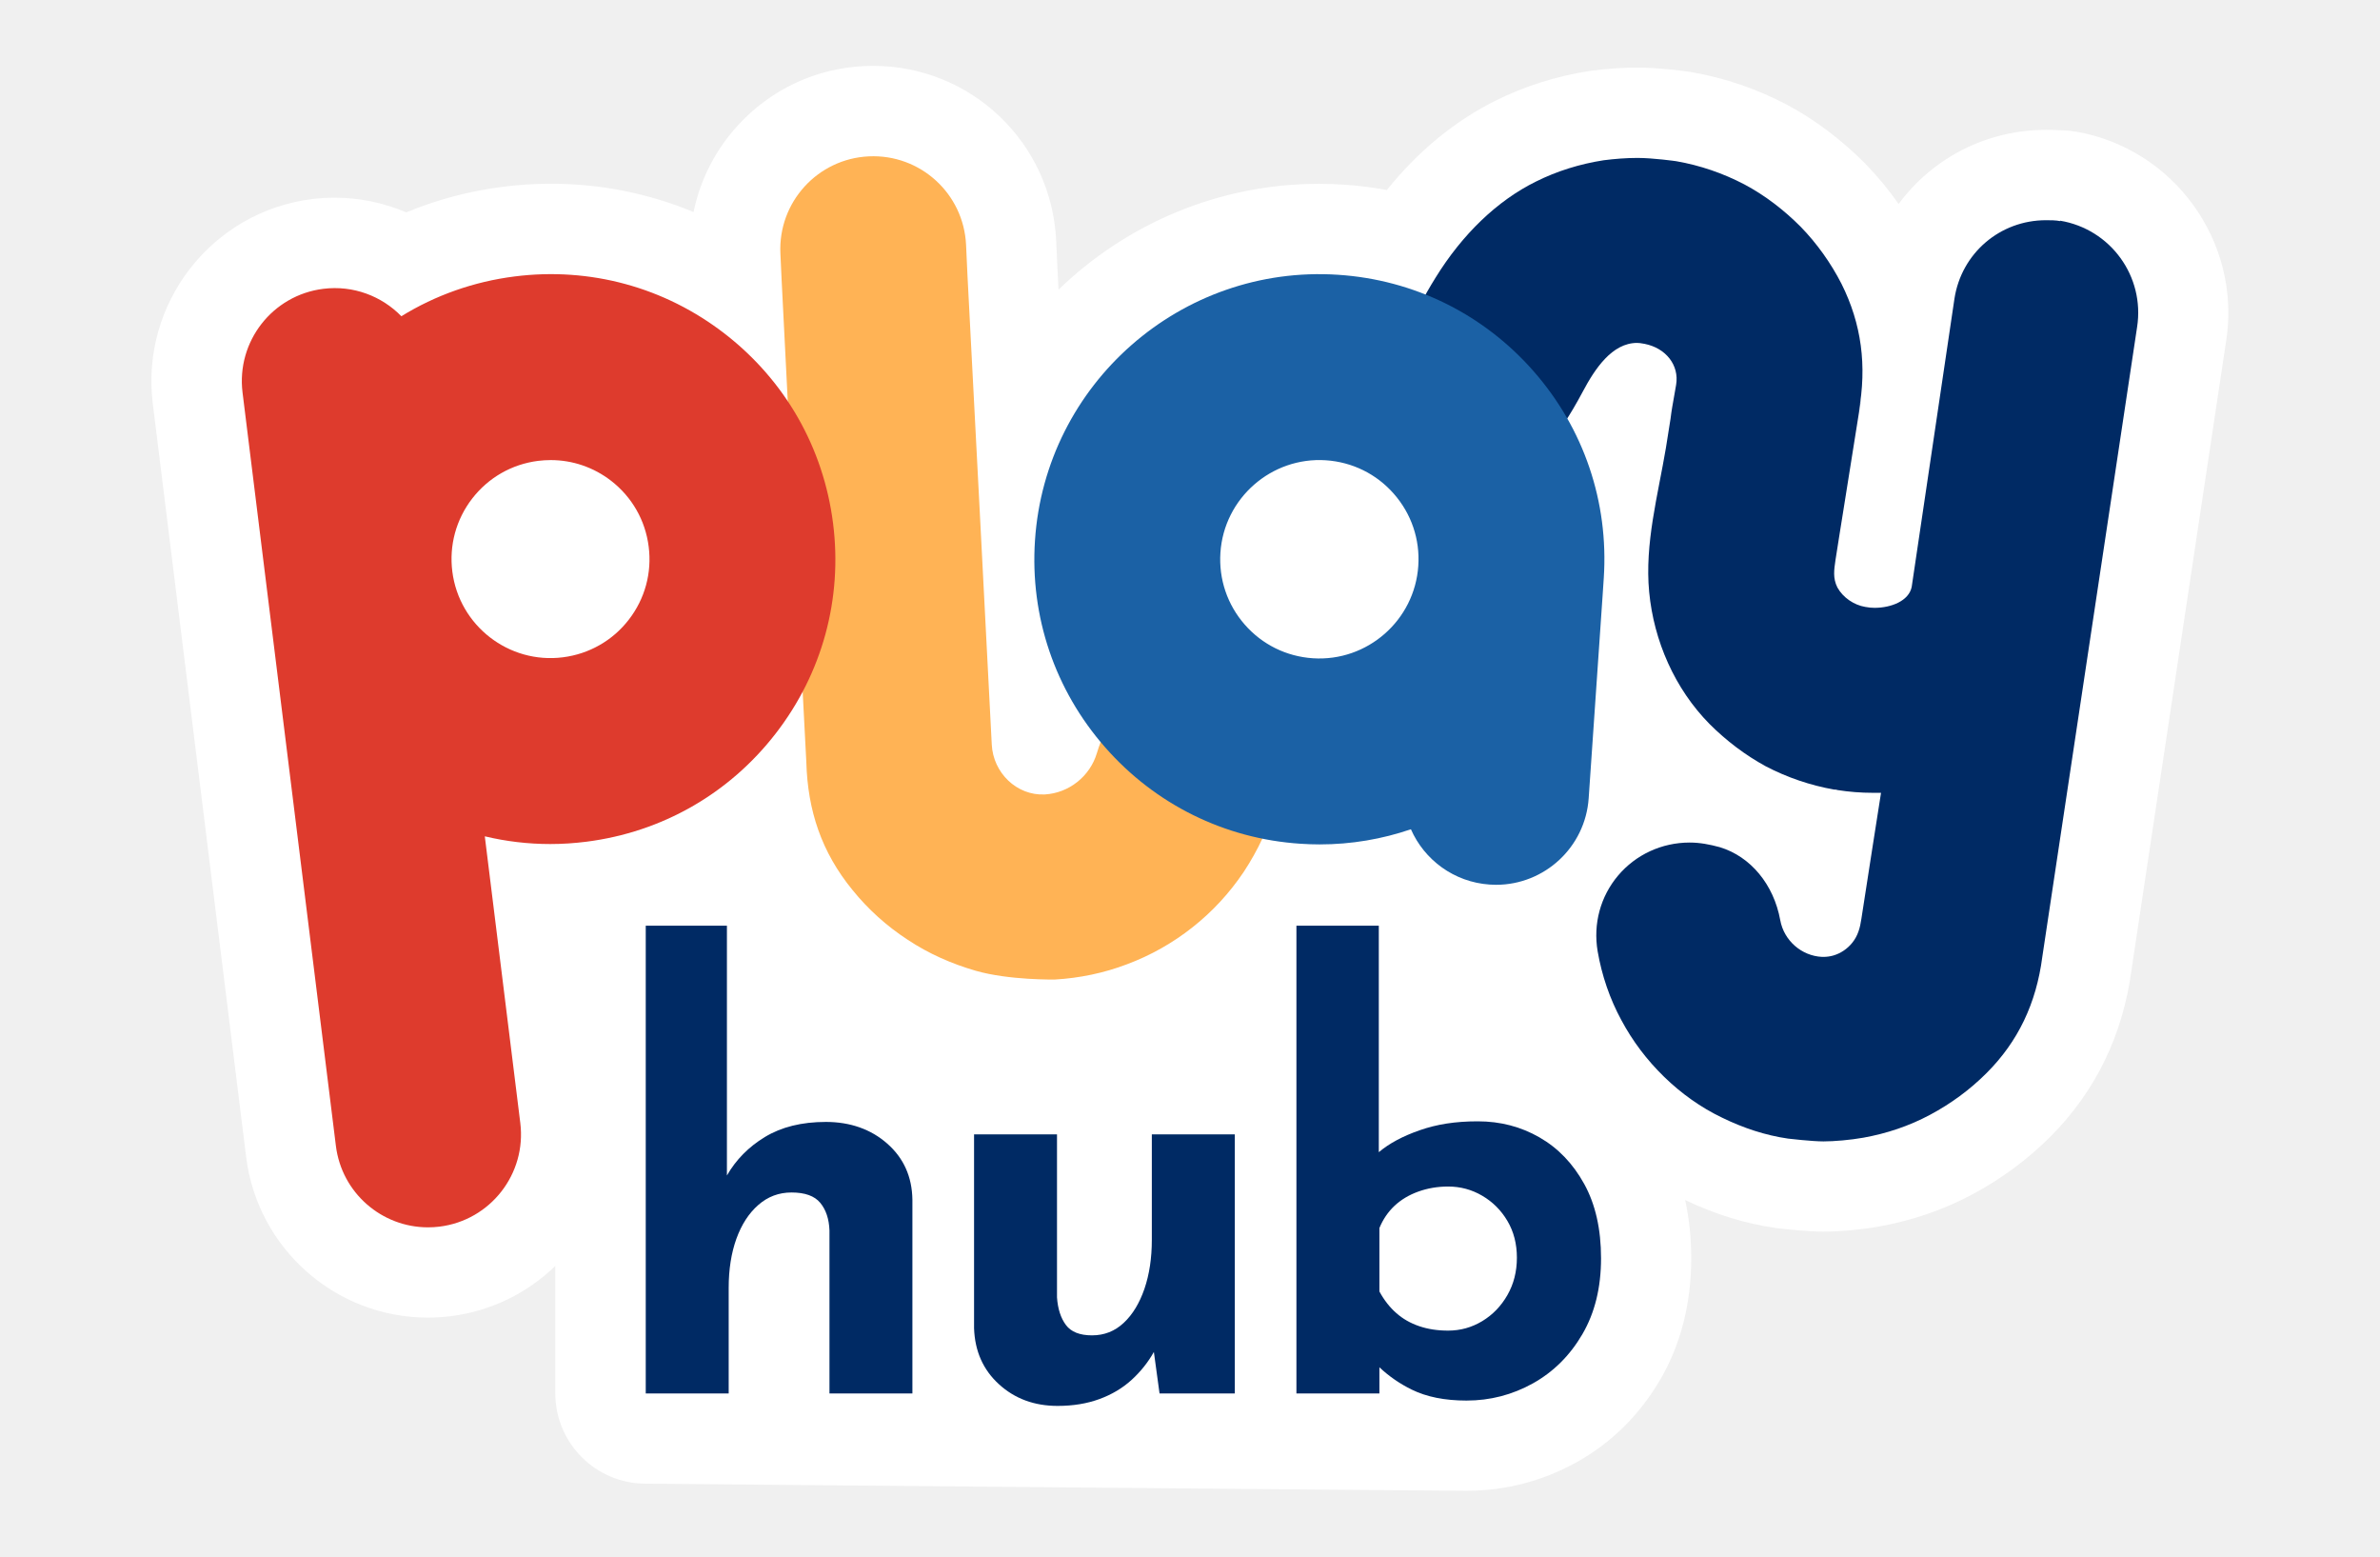
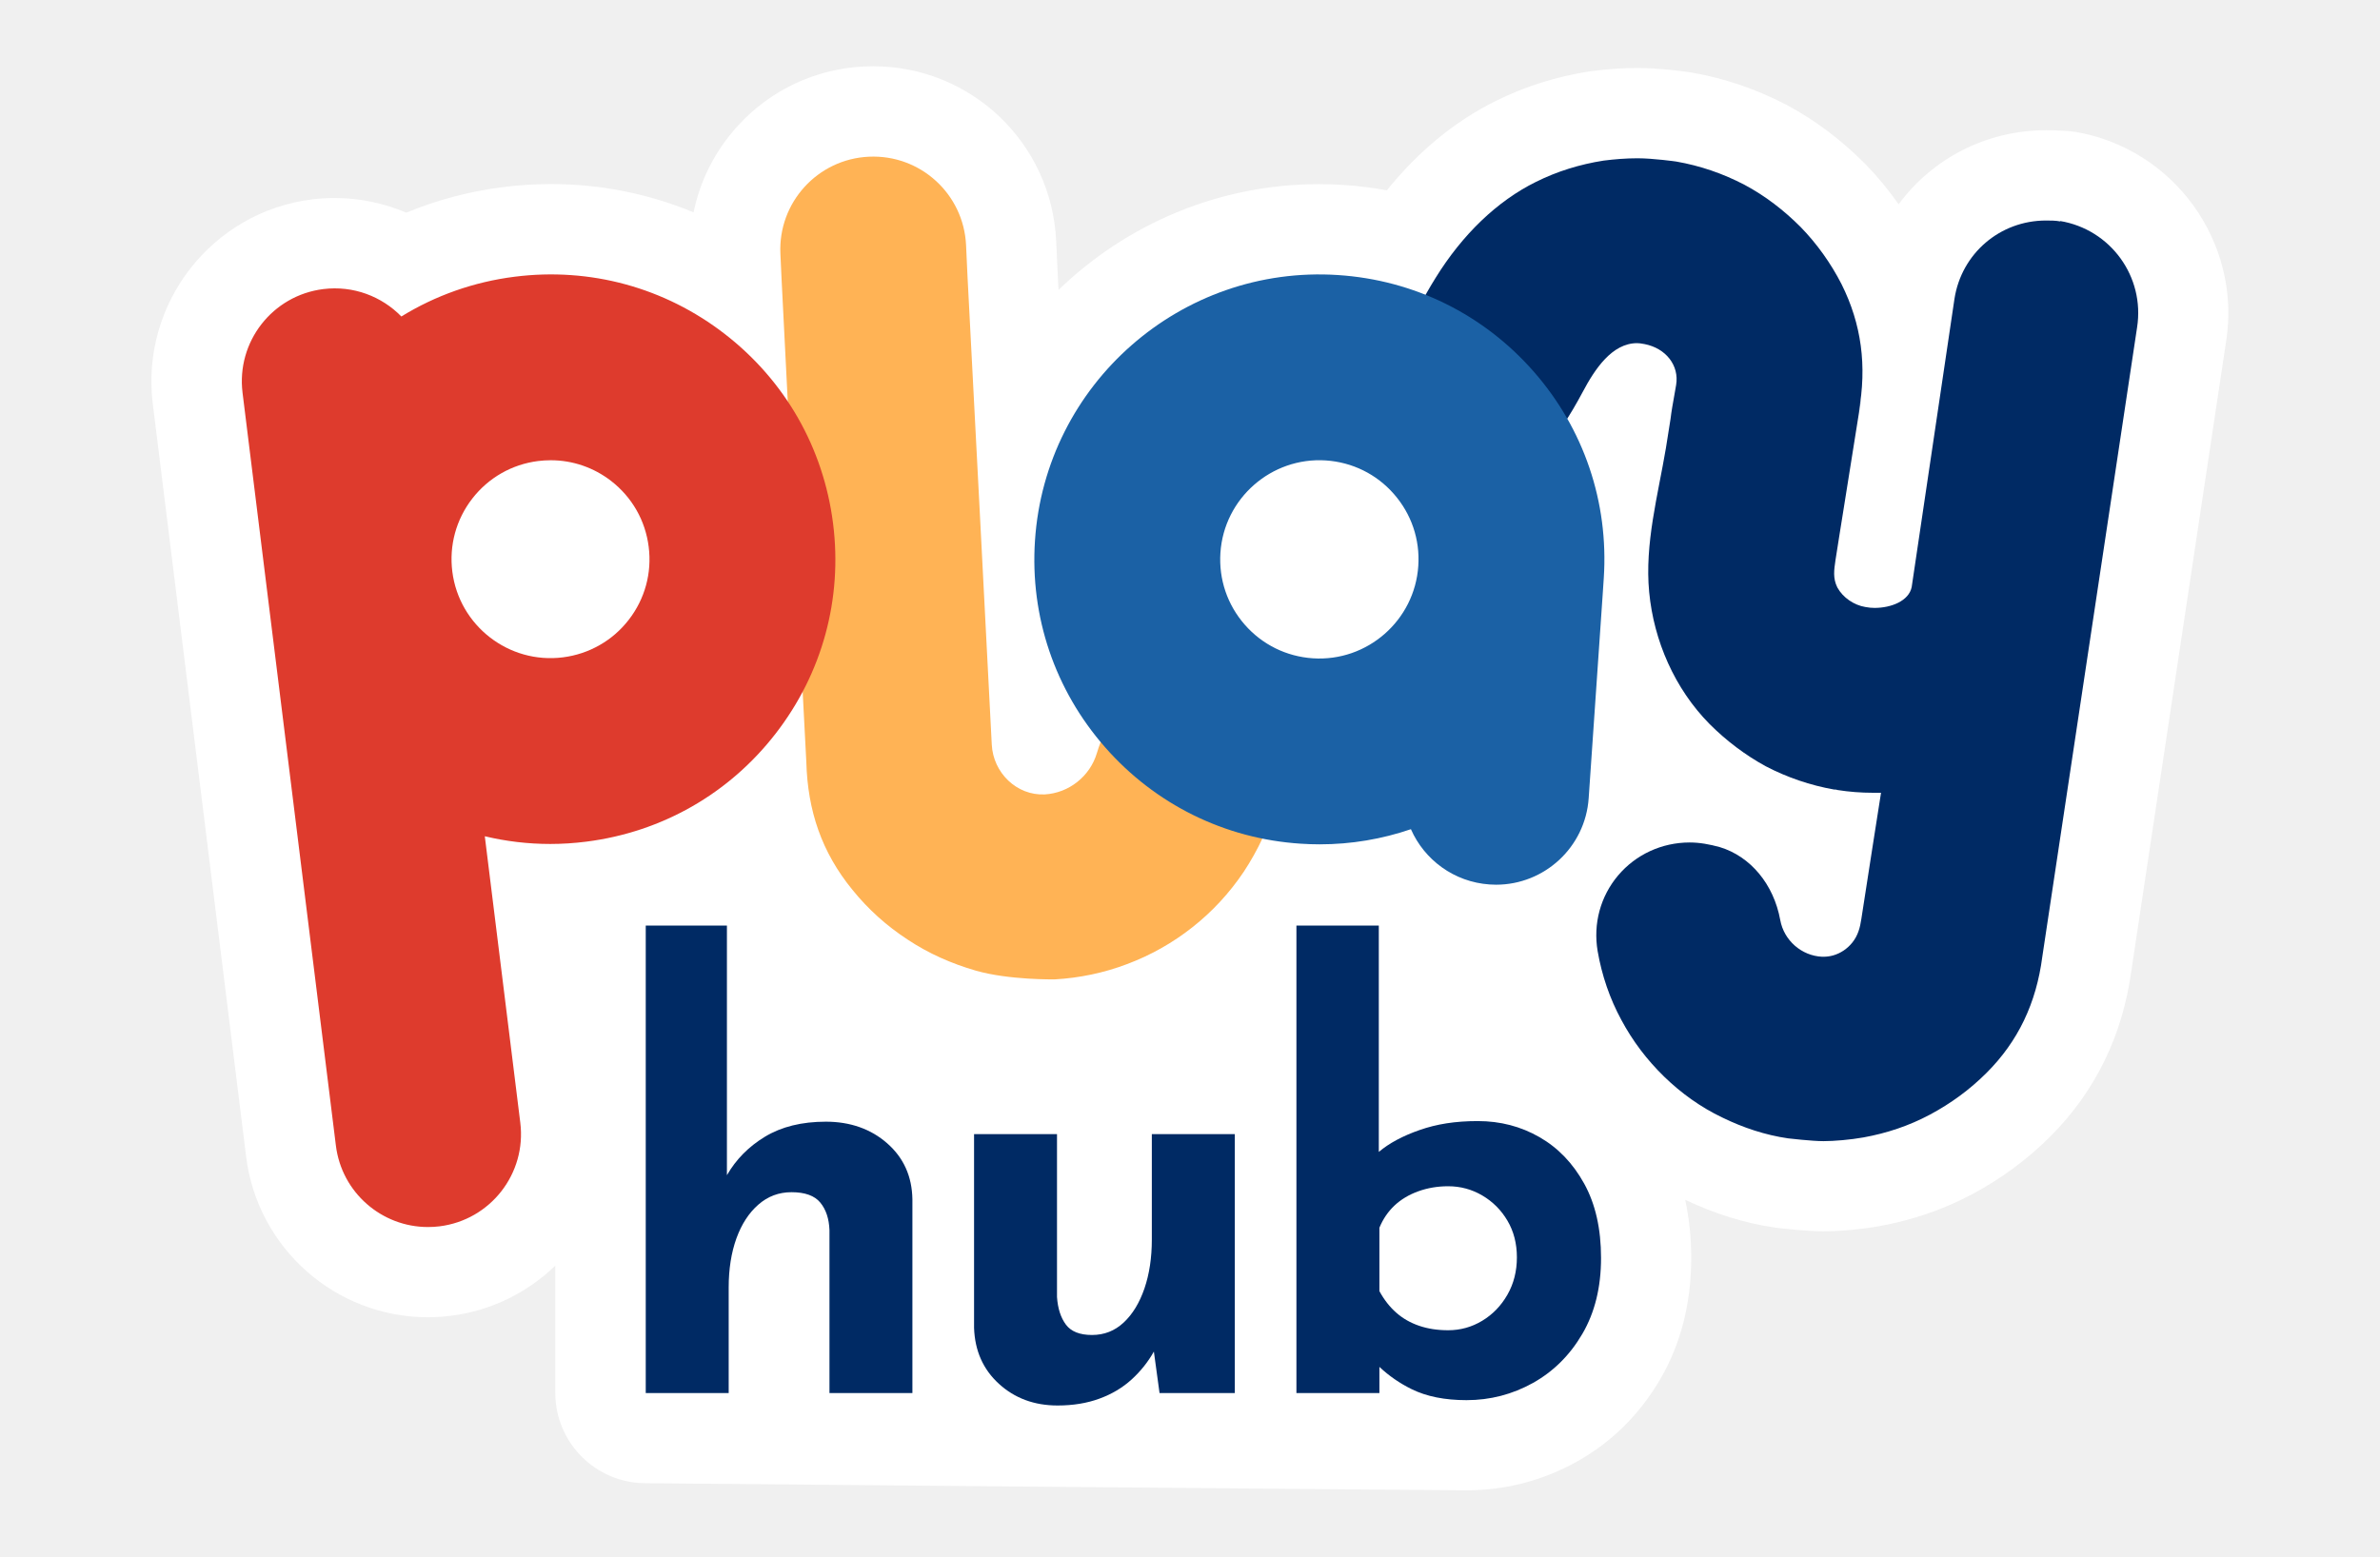
- <svg xmlns="http://www.w3.org/2000/svg" id="Layer_3" data-name="Layer 3" viewBox="0 0 512.23 334.96">
+ <svg xmlns="http://www.w3.org/2000/svg" id="Layer_3" data-name="Layer 3" viewBox="0 0 512.23 334.96" width="512" height="335">
  <defs>
    <style>
      .cls-1 {
        fill: #1b61a5;
      }

      .cls-2 {
        fill: #002a64;
      }

      .cls-3 {
        isolation: isolate;
      }

      .cls-4 {
        fill: #fff;
      }

      .cls-5 {
        fill: #de3b2d;
      }

      .cls-6 {
        fill: #ffb355;
      }
    </style>
  </defs>
  <path class="cls-4" d="M446.5,28.29c-.92-.15-1.85-.24-2.77-.25-1.37-.1-2.54-.1-3.4-.1-12.74,0-24.42,6.05-31.7,15.95-2.15-3.08-4.55-5.98-7.18-8.68l-.18-.18c-5.12-5.12-10.74-9.33-16.68-12.5l-.17-.09c-6.46-3.37-13.31-5.7-20.37-6.92-.2-.04-.4-.07-.6-.09-1.48-.21-6.64-.89-11.03-.89-3.07,0-6.16.21-9.7.65-.19.02-.39.05-.61.08-7.2,1.13-14.01,3.28-20.2,6.38-8.76,4.33-16.73,10.89-23.42,19.23-3.04-.55-6.12-.95-9.25-1.15-1.77-.12-3.58-.18-5.37-.18-21.65,0-41.47,8.67-56.05,22.77-.08-1.62-.15-2.89-.19-3.7l-.32-6.86c-.99-21.08-18.29-37.59-39.39-37.59-.61,0-1.22.01-1.84.04-10.53.49-20.24,5.04-27.33,12.83-4.85,5.32-8.07,11.71-9.48,18.58-9.65-4-20-6.09-30.69-6.09-3.42,0-6.88.22-10.28.65-7.22.91-14.23,2.76-20.85,5.51-4.88-2.07-10.16-3.16-15.41-3.16-1.62,0-3.26.1-4.87.3-21.56,2.68-36.94,22.41-34.29,43.99l20.09,162.07c2.43,19.72,19.25,34.6,39.11,34.6,1.59,0,3.23-.1,4.88-.3,8.83-1.1,16.61-5.05,22.55-10.81v27.4c0,10.72,8.72,19.44,19.44,19.44,0,0,171.47,1.53,176.65,1.53,8.4,0,16.39-2.07,23.77-6.17,7.47-4.17,13.51-10.15,17.96-17.76,4.42-7.57,6.66-16.36,6.66-26.12,0-4.4-.45-8.56-1.3-12.5,6.37,3.04,12.88,5.06,19.37,5.99.17.02.34.05.52.07,2.34.27,6.73.73,9.83.73,3.6,0,8.21-.42,12.04-1.11,7.11-1.28,13.85-3.59,20.01-6.88,6.24-3.33,11.89-7.5,16.8-12.41,9.74-9.74,15.63-21.88,17.5-35.99l20.36-135.26c3.33-21.33-11.31-41.55-32.64-45.08Z" />
  <g>
    <g class="cls-3">
      <g class="cls-3">
        <path class="cls-2" d="M196.37,258.1v41.71h-17.85v-35.08c-.09-2.46-.75-4.44-1.98-5.93s-3.3-2.23-6.19-2.23c-2.72,0-5.1.89-7.14,2.68-2.04,1.78-3.61,4.21-4.72,7.27-1.1,3.06-1.66,6.59-1.66,10.58v22.71h-17.85v-100.64h17.47v53.74c1.95-3.39,4.67-6.15,8.16-8.27,3.58-2.17,7.95-3.25,13.14-3.25s9.67,1.55,13.2,4.66c3.53,3.1,5.34,7.12,5.42,12.05Z" />
        <path class="cls-2" d="M265.76,244.07v55.74h-16.2l-1.22-8.93c-1.26,2.25-2.86,4.24-4.77,5.99-1.96,1.79-4.28,3.17-6.96,4.15-2.67.98-5.67,1.47-8.99,1.47-5.02,0-9.23-1.56-12.62-4.66-3.41-3.1-5.19-7.12-5.36-12.05v-41.71h17.85v35.07c.17,2.47.81,4.45,1.92,5.94,1.1,1.48,2.97,2.23,5.61,2.23s4.91-.89,6.82-2.68c1.92-1.79,3.4-4.23,4.47-7.33,1.06-3.11,1.59-6.62,1.59-10.53v-22.7h17.86Z" />
        <path class="cls-2" d="M340.95,254.72c-2.42-4.38-5.63-7.72-9.63-10.01-4-2.3-8.42-3.45-13.27-3.45s-8.84.64-12.5,1.92c-3.65,1.27-6.59,2.85-8.8,4.72v-48.73h-17.73v100.64h17.86v-5.63c2.05,1.93,4.36,3.53,6.95,4.8,3.19,1.57,7.12,2.36,11.8,2.36,5.1,0,9.86-1.24,14.29-3.7,4.42-2.47,7.97-6,10.65-10.59,2.68-4.59,4.01-10.03,4.01-16.32s-1.21-11.63-3.63-16.01ZM324.43,278.64c-1.36,2.38-3.17,4.25-5.42,5.61-2.25,1.36-4.7,2.04-7.33,2.04-2.3,0-4.38-.32-6.25-.96s-3.51-1.57-4.91-2.81c-1.41-1.23-2.62-2.78-3.64-4.65v-13.65c.77-1.87,1.85-3.46,3.25-4.78,1.41-1.32,3.11-2.34,5.11-3.06,1.99-.72,4.14-1.09,6.44-1.09,2.63,0,5.08.66,7.33,1.98,2.25,1.32,4.06,3.12,5.42,5.42,1.36,2.3,2.04,4.93,2.04,7.91s-.68,5.66-2.04,8.04Z" />
      </g>
    </g>
    <path class="cls-2" d="M443.44,47.58c-1-.2-2.1-.2-3.1-.2-9.9,0-18.2,7.1-19.7,16.9,0,0-9.2,62-9.2,62-.6,3-4.4,4.5-8,4.5-.6,0-1.28-.06-2-.2-2.4-.4-4.8-2-6-4.2-1-2-.7-3.8-.4-5.9.6-3.6,1.1-7.2,1.7-10.7,1.1-6.9,2.2-13.8,3.3-20.7s0-.3,0-.5c1.8-9.9.6-18.9-3.7-27.5-2.3-4.5-5.3-8.7-8.8-12.3-3.6-3.6-7.6-6.7-12.1-9.1-4.6-2.4-9.5-4.1-14.7-5,0,0-4.93-.7-8.3-.7-2.5,0-4.9.2-7.3.5-5.1.8-10,2.3-14.6,4.6-8.3,4.1-15.8,11.3-21.6,20.7-2.5,4-4.8,8.5-7.1,13.5v.2c-1.5,3-3,6.5-3.3,10-.6,6.7,5.8,7.5,10,8,2,.2,4,.5,5.2,1.1,1.6.9,3.1,1.9,4.5,3,2.6,1.9,5,3.7,7.9,3.7,4.5,0,8.9-4.5,14.5-15,2.6-4.9,6.3-10.5,11.7-10.5.26,0,.92.05,1.6.2,4.6.9,7.5,4.6,6.8,8.8l-.4,2.3c-.3,1.7-.6,3.3-.8,5l-1,6.3c-1.7,10.1-4.6,20.6-3.6,31,1,10.5,5.5,20.8,13,28.4,3.6,3.6,7.7,6.7,12.1,9.1,4.6,2.4,9.6,4.1,14.7,5,.2,0,.5,0,.7.1,2.5.4,5.1.6,7.7.6s1.1,0,1.7,0c0,0-3.65,23.23-4.23,27.12-.28,1.91-.73,3.62-1.97,5.15-1.05,1.3-2.48,2.28-4.09,2.74-.68.19-1.39.29-2.1.29-4,0-.2,0-.3,0-4.4-.2-8.2-3.5-9-7.9-1.4-7.7-6.4-13.7-13-15.7-2.2-.6-4.3-1-6.5-1-6,0-11.6,2.6-15.4,7.1-3.8,4.5-5.4,10.4-4.4,16.3.9,5.2,2.6,10.2,5.1,14.8,2.4,4.5,5.5,8.6,9.2,12.2,3.7,3.6,7.9,6.6,12.5,8.8,4.5,2.2,9.3,3.8,14.2,4.5,0,0,5.09.6,7.6.6,2.3,0,5.8-.3,8.6-.8,5-.9,9.8-2.5,14.3-4.9s8.6-5.4,12.2-9c6.8-6.8,10.7-15,12-25l20.4-135.5c1.7-10.9-5.7-21.1-16.6-22.9l.1.1Z" />
    <path class="cls-6" d="M274.62,172.52c-1.49,5.36-3.87,10.42-6.95,15.09-3.08,4.57-6.75,8.54-11.02,11.91-4.27,3.38-9.04,6.06-14.1,7.95-4.97,1.89-10.23,2.98-15.49,3.28,0,0-9.93.18-17.08-1.89-5.16-1.49-10.13-3.68-14.6-6.65-4.57-2.98-8.54-6.56-11.91-10.73-6.66-8.14-9.64-17.08-9.93-27.5l-2.55-49.06-2.77-54.76-.26-5.61c-.52-11.04,8.01-20.4,19.05-20.91,11.05-.51,20.39,8.01,20.91,19.04l.31,6.73s5.13,98.41,5.22,100.79c.3,6.06,5.37,11.03,11.42,10.73,5.17-.3,9.73-3.88,11.22-8.94,3.88-13.17,14.6-14.5,14.6-14.5,16.38-2.98,27.8,11.32,23.93,25.03Z" />
    <path class="cls-1" d="M330.08,79.89c-10.8-12.32-25.75-19.7-42.1-20.77-33.74-2.23-63.02,23.44-65.23,57.19-1.08,16.35,4.28,32.14,15.08,44.46,5.4,6.16,11.84,11.08,18.97,14.6s14.95,5.64,23.13,6.17c1.37.09,2.72.14,4.07.14,6.85,0,13.46-1.14,19.66-3.26,2.89,6.58,9.26,11.37,16.94,11.9.46.03.93.05,1.39.05,10.42,0,19.21-8.08,19.93-18.63l3-43.64c.03-.47.2-2.97.25-3.75,1.07-16.35-4.29-32.14-15.09-44.46ZM282.56,141.63c-5.69-.38-10.89-2.94-14.65-7.23-3.76-4.29-5.62-9.78-5.25-15.47.77-11.74,10.98-20.67,22.69-19.9,5.69.38,10.9,2.94,14.65,7.23,3.76,4.29,5.63,9.78,5.25,15.47-.77,11.74-10.97,20.67-22.69,19.9Z" />
    <path class="cls-5" d="M179.29,112.57c-2.06-16.24-10.32-30.71-23.27-40.74-12.94-10.03-29.01-14.41-45.26-12.35-8.79,1.11-17.05,4.05-24.38,8.56-4.21-4.32-10.34-6.7-16.79-5.9-10.96,1.36-18.74,11.34-17.39,22.31l20.09,162.08c1.25,10.13,9.87,17.54,19.82,17.54.82,0,1.65-.05,2.48-.15,10.96-1.36,18.75-11.35,17.39-22.31l-7.64-61.67c4.55,1.09,9.28,1.66,14.1,1.66,2.56,0,5.16-.17,7.77-.5,16.24-2.06,30.71-10.32,40.73-23.27,10.03-12.94,14.42-29.02,12.35-45.26ZM135.32,133.34c-1.74,2.25-3.87,4.09-6.27,5.45-2.39,1.37-5.06,2.27-7.88,2.63-11.64,1.49-22.34-6.79-23.82-18.45-.71-5.64.81-11.22,4.29-15.72,3.49-4.5,8.52-7.37,14.16-8.09.91-.11,1.82-.17,2.73-.17,4.69,0,9.22,1.54,13,4.46,4.49,3.49,7.37,8.51,8.08,14.16.72,5.64-.8,11.23-4.29,15.73Z" />
  </g>
</svg>
